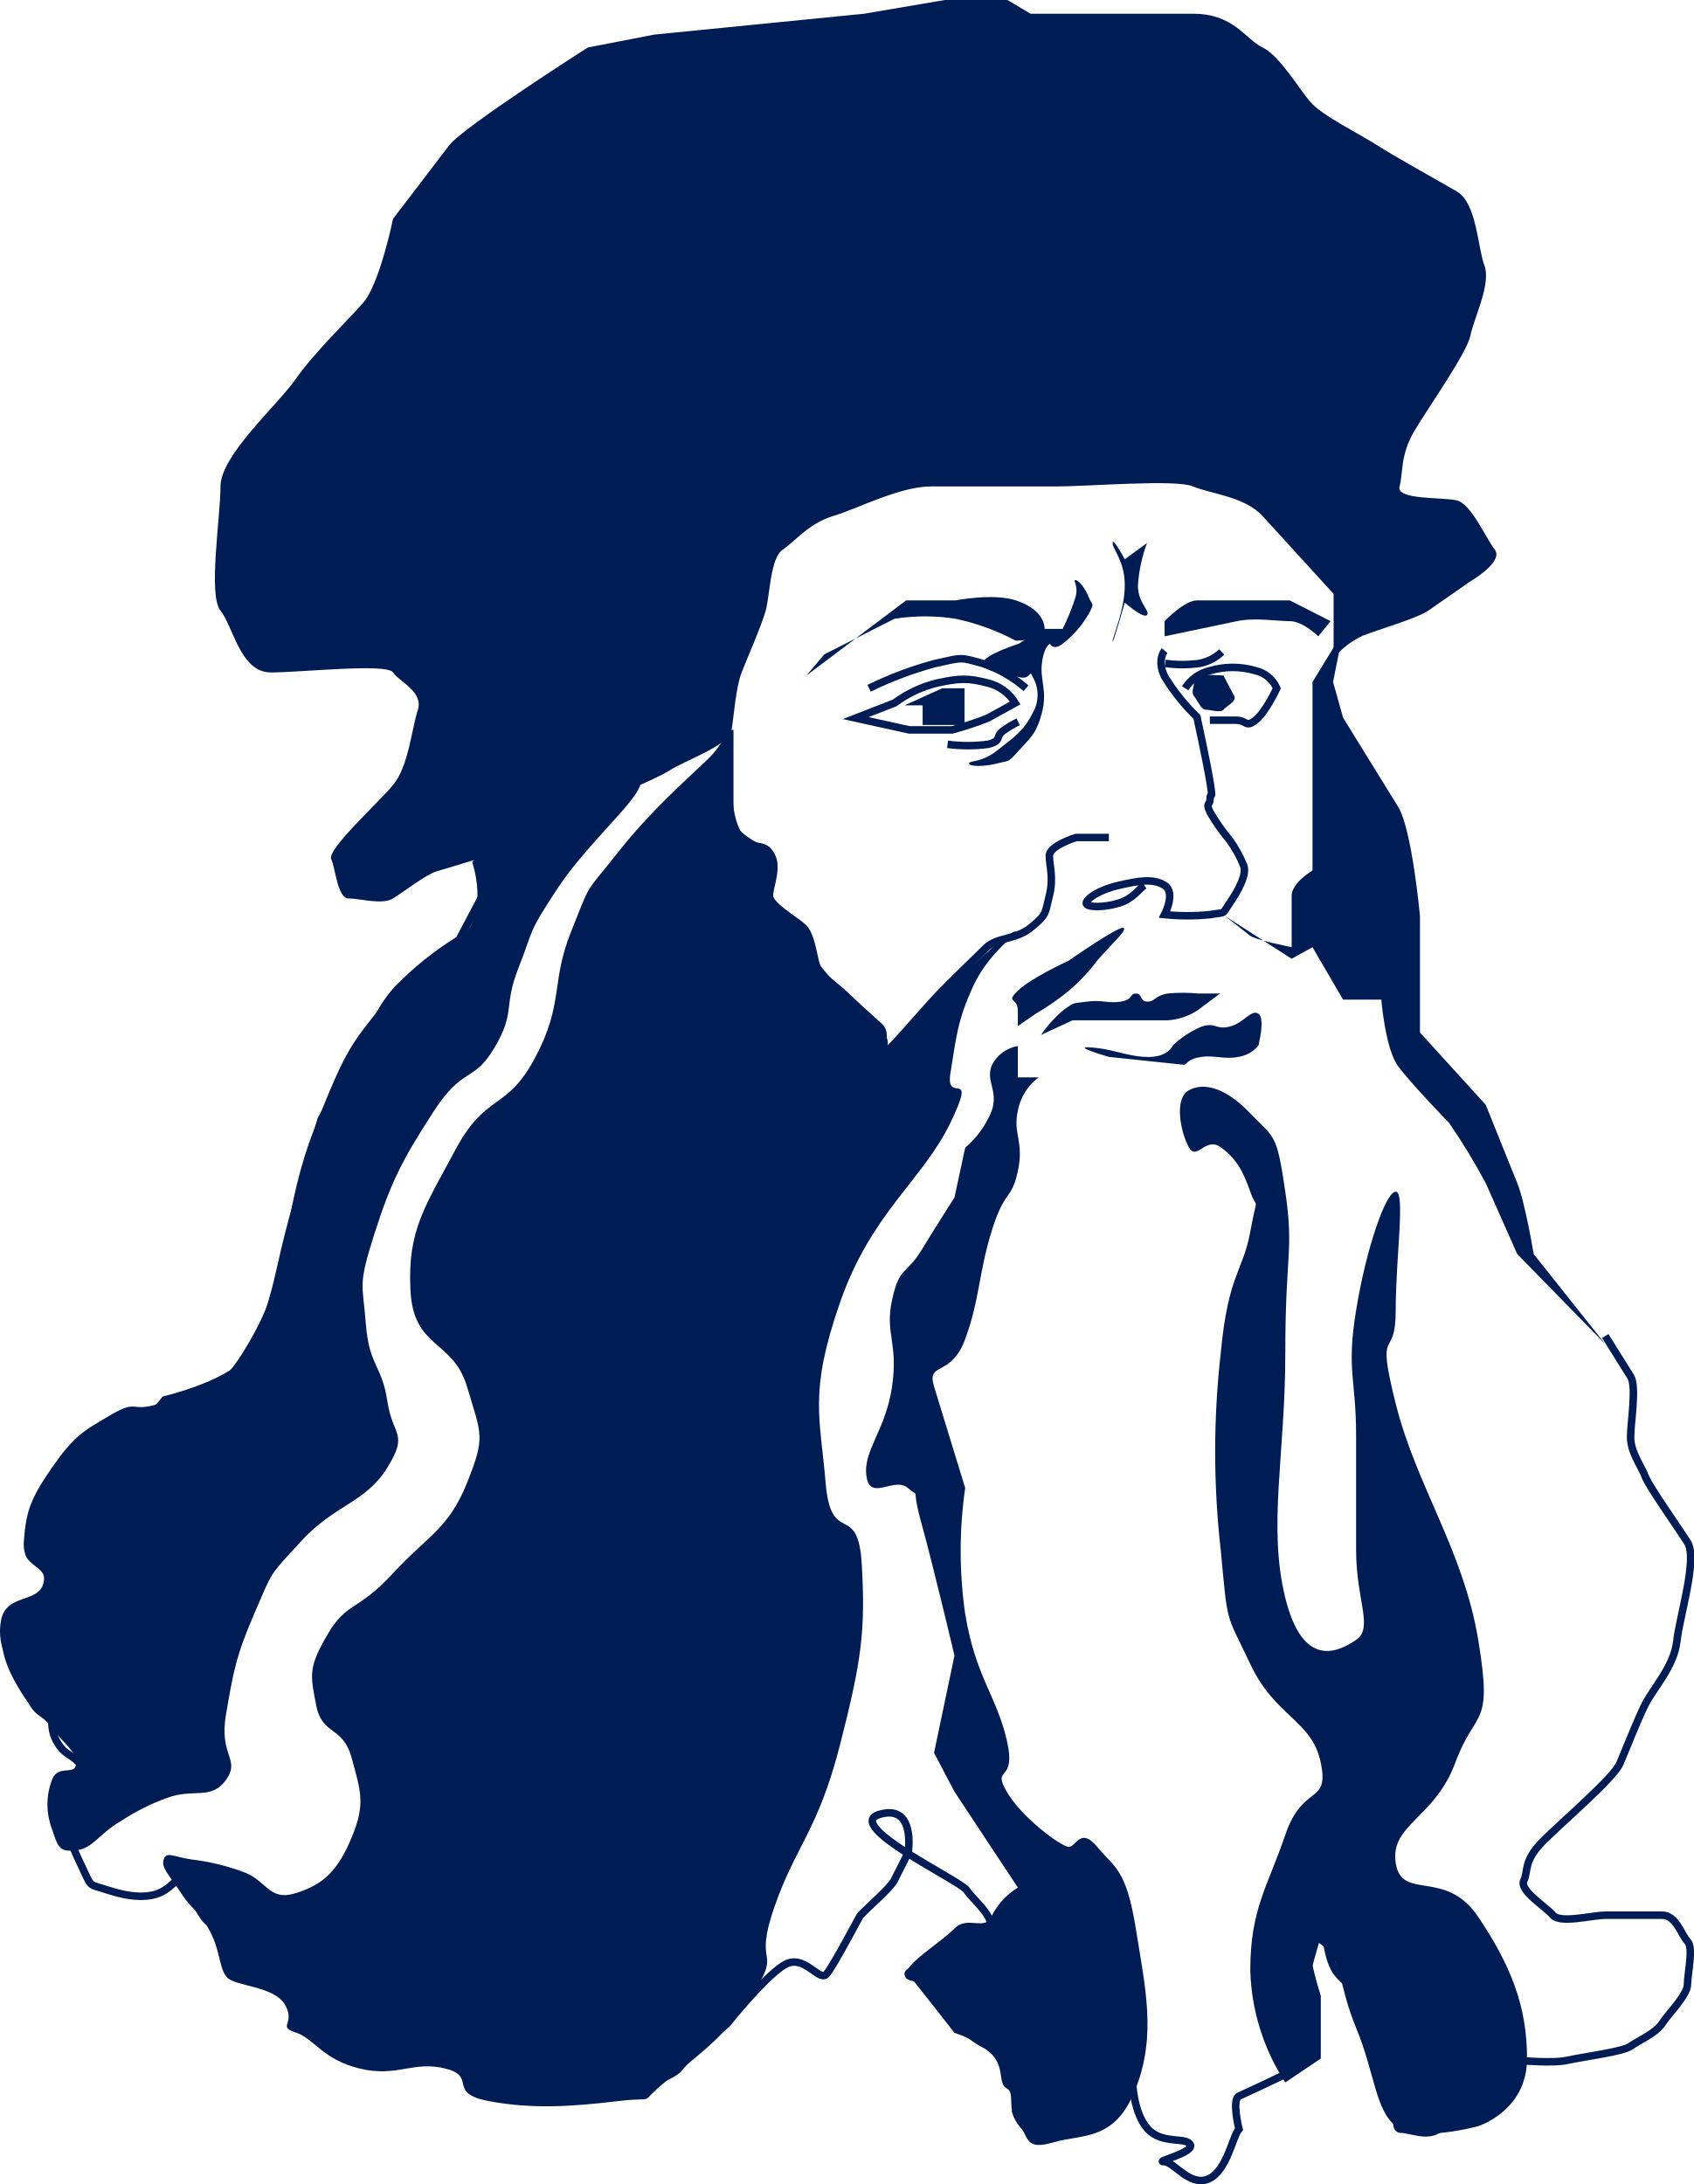
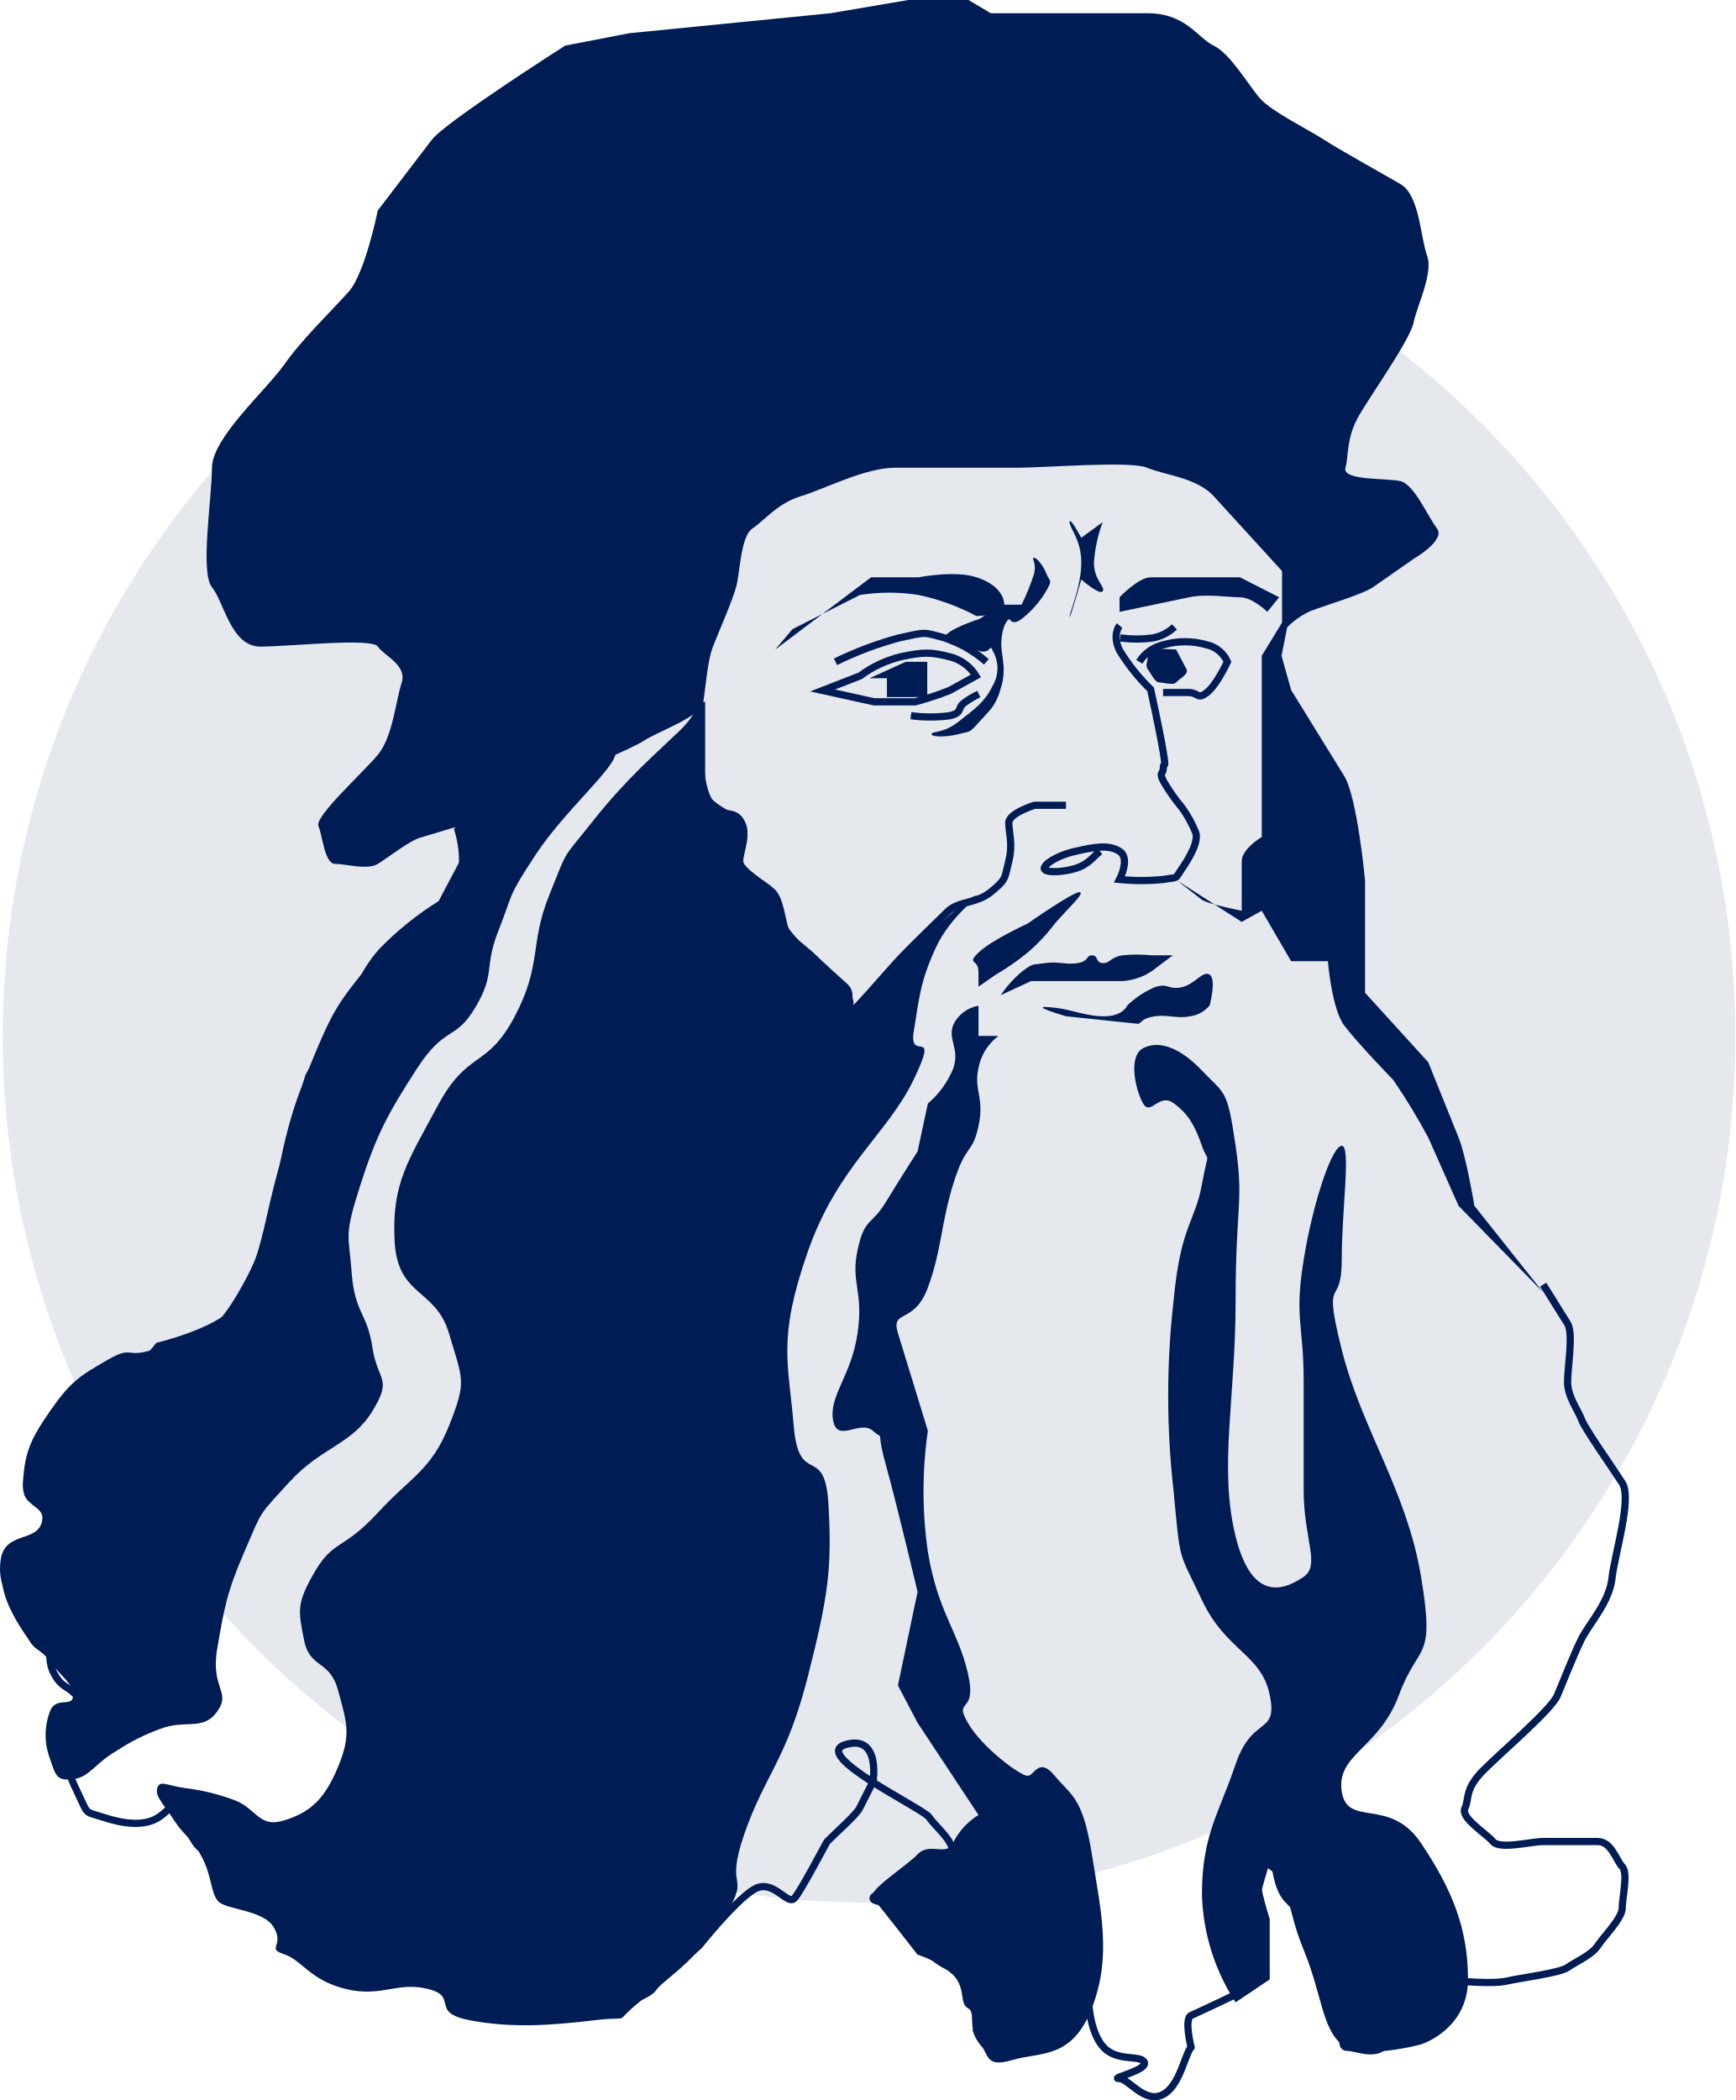
- <svg xmlns="http://www.w3.org/2000/svg" width="225.555" height="290.841" viewBox="0 0 225.555 290.841">
-   <defs>
-     <style>
-       .cls-1 {
-         fill: #001c55;
-       }
- 
-       .cls-2, .cls-3 {
-         fill: none;
-       }
- 
-       .cls-2 {
-         stroke: #001c55;
-       }
- 
-       .cls-3 {
-         stroke: #707070;
-       }
-     </style>
-   </defs>
-   <g id="Group_357" data-name="Group 357" transform="translate(-1541.621 -276.503)">
-     <path id="Path_5124" data-name="Path 5124" class="cls-1" d="M-22321.824,3930.555c.754,0-3.443,2.575-5.6,7.265s-2.264,6.952-3.02,11.494,3.684-.993,0,6.675-10.572,12.012-14.73,24-2.635,15.209-1.906,23.949,4.348,2.268,4.824,11.009,0,12.565-2.918,23.955-5.918,13.431-8.744,21.6.979,5.348-2.564,11.087-7.025,8.188-11.605,11.869-.768,2.141-6.719,2.855-11.359,1.085-17.084,0-1.512-3.255-5.814-4.34-6.41,1.2-11.4,0-6.068-4.009-8.561-4.817.051-1.138-1.4-3.676-6.693-2.429-7.762-3.694-.8-3.465-2.32-6.258-2.234-2.564-3.754-4.912-2.686-3.361-2.326-4.481,1.176-.39,3.764,0a29.535,29.535,0,0,1,6.588,1.56c3.449,1.12,3.541,4.05,7.213,2.921s5.611-2.943,7.48-7.437,1.182-6.144,0-10.538-3.926-2.925-4.732-7.041-1.043-5.038,1.5-9.423,4.029-3.057,8.682-8.117,7.439-5.913,9.92-12.125,1.889-6.314,0-12.72-7.158-5-7.551-12.9,1.83-10.948,5.984-18.694,6.775-5.024,10.629-12.29,2.045-9.967,4.779-16.773,1.625-4.72,6.164-10.448,8.424-9.042,11.994-12.465,2.275-5.718,2.848-3.412-.146,8.857,1.242,12.279,3.416,1.127,4.8,3.6-1.1,3.72,0,6.332,2.668,1.81,4.213,4.116-.152,2.1,2.625,5.4,5.281,4.969,7.615,7.807-2.256,5.048,0,3.562,4.611-5.315,9.021-9.508S-22322.58,3930.555-22321.824,3930.555Z" transform="translate(23998.641 -3530)" />
-     <path id="Path_5125" data-name="Path 5125" class="cls-1" d="M-22392.52,3918.233c2.494-2.16,3.092-.46,8.355-3.121s11.082-6.582,11.082-4.422-7.023,7.993-11.082,14.159-3.062,5.216-5.152,10.5-.363,5.842-3.2,10.647-4.158,2.381-8.156,8.574-5.59,9.138-7.836,16.2-1.578,6.472-1.152,12.049,2.145,5.478,2.859,10.26,2.867,4.2,0,8.868-7.053,4.952-11.469,9.785-3.693,3.772-6.2,9.547-2.861,7.99-3.816,13.554,1.977,5.922,0,8.7-4.414,1.051-7.908,2.419a28.233,28.233,0,0,0-6.066,3.055c-3.018,1.74-3.7,3.641-6,3.905s-2.4-.5-3.2-2.848a9.2,9.2,0,0,1,0-6.531c.8-2.181,3.2-.464,3.2-2.193s-1.461-2.419-3.2-4.726-2.043-.934-3.742-4.5-3.7-6.095-3.051-9.771,4.879-2.283,5.641-4.936-2.879-1.81-2.59-5.675.813-5.564,3.742-9.785,4.158-4.881,7.975-7.1,2.246.13,7.291-1.771,6.783-.03,11.725-9.152,3.625-16.227,8.041-27.337,4.721-10.788,9.625-17.1,6.422-4.494,9.992-8.154,1.313-10,1.313-10A13.855,13.855,0,0,1-22392.52,3918.233Z" transform="translate(24000 -3530)" />
-     <g id="Group_356" data-name="Group 356">
-       <path id="Path_5126" data-name="Path 5126" class="cls-1" d="M-22300.068,3951.693c-2.045,1.126-1.061,5.691,0,7.588s2.2-1.479,4.242,0,2.951,3.1,3.936,5.914.984-.05,0,5.333-2.951,5.608-3.936,16.2a116.313,116.313,0,0,0,0,26.169c.984,10.344.6,8.117,3.936,15.206s8.227,7.459,9.391,13.148-2.385,2.688-4.732,9.609-4.658,9.835-4.658,18.075a28.852,28.852,0,0,0,4.658,14.885l4.732-3.18v-8.372s-3.008-9.039,0-6.86,2.2,5.076,4.7,11.134,2.525,10.848,5.273,13.1,10.99,0,10.99,0,6.5-2.033,6.5-9-2.129-12.354-6.5-18.867-10.225-2.054-10.99-7.185,5.182-5.911,7.93-13.338,5.043-4.413,3.061-16.37-8.242-20.484-10.99-31.456,0-5.372,0-12.43,1.318-15.8,0-15.8-3.955,7.648-5.273,15.8,0,8.837,0,16.813V4012.9c0,6.768,2.357,10.385,0,11.984s-7.07,3.95-9.428-5.589,0-19.04,0-32.565,1.164-13.546,0-21.534-1.449-7.044-4.658-10.419S-22298.023,3950.567-22300.068,3951.693Z" transform="translate(24000 -3530)" />
-       <g id="Group_355" data-name="Group 355" transform="translate(-44 -11.274)">
-         <g id="Group_354" data-name="Group 354" transform="translate(1586.408 287.777)">
-           <path id="Path_5105" data-name="Path 5105" class="cls-1" d="M-22352.352,3894.207l2.391-2.828,9.344-4.735a26.121,26.121,0,0,1,8.129,0,30.673,30.673,0,0,1,8.023,2.925s3.848-.08,3.848-1.423-.879-2.961-3.848-3.949-8.023,0-8.023,0h-6.582Z" transform="translate(22458.947 -3804.245)" />
-           <path id="Path_5106" data-name="Path 5106" class="cls-1" d="M-22304.371,3888.985l9.637-2.02c2.406-.505,5.27,0,7.027,0s3.8,2.02,3.8,2.02l1.637-2.02-5.441-2.767h-12.32c-1.738,0-4.344,2.767-4.344,2.767Z" transform="translate(22458.666 -3804.247)" />
-           <path id="Path_5107" data-name="Path 5107" class="cls-2" d="M-22345.746,3899.937l5.184-2.017a15.721,15.721,0,0,1,5.645-2.653c3.1-.663,4.156-.663,6.758,0a5.93,5.93,0,0,1,3.652,2.653s-2.734,1.513-3.652,2.017a42.5,42.5,0,0,1-4.76,1.573h-5.7Z" transform="translate(22458.906 -3804.31)" />
-           <path id="Path_5104" data-name="Path 5104" class="cls-1" d="M-22396.664,3918.189l-5.437,1.639c-1.359.41-4.316,2.694-5.75,3.593s-4.434,0-5.922,0c-1.473,0-1.73-3.924-2.312-5.231s6.176-7.409,8.234-9.879,2.473-7.462,3.289-9.95-2.469-3.776-3.289-5.035-12.211,0-16.281,0-5.023-6.171-6.7-8.229,0-12.407,0-16.542,7.5-10.715,10.008-14.288,6.727-7.6,8.965-10.132,4-11.212,4-11.212,5.617-7.35,7.488-9.8,18.457-13.024,18.457-13.024l8.871-1.717,27.91-2.775,10.746-1.827h8.348l3.082,1.827h21.648c5.41,0,6.922,3.368,9.238,4.492s4.8,5.463,6.391,7.285,6.656,4.3,8.879,5.739,7.957,4.614,10.605,6.151,2.758,7.4,3.672,9.868-1.4,7-1.871,9.333-5.609,9.549-7.48,12.733-1.461,5.51-1.949,7.348,5.727,1.4,7.629,1.862,3.785,4.907,5.043,6.542-3.242,4.228-3.242,4.228l-5.609,3.911c-1.41.978-6.512,2.484-8.684,3.313a10.933,10.933,0,0,0-3.918,3.025v-8.571s-7.105-7.776-9.465-10.369-6.93-2.955-9.238-3.94-13.754,0-18.336,0h-16.578c-4.148,0-9.77,2.955-13.027,3.94s-5.031,3.348-6.7,4.463c-1.684,1.116-1.715,6.1-2.285,8.139s-2.4,6.173-3.2,8.229-1.02,5.822-1.359,7.762-6.133,3.936-8.176,5.249-8.215,3.721-10.953,4.961S-22396.664,3918.189-22396.664,3918.189Z" transform="translate(22459.406 -3803.778)" />
-           <path id="Path_5108" data-name="Path 5108" class="cls-1" d="M-21164.213,3893.246h2.41v2.614h5.584v-4.888h-2.971Z" transform="translate(21283.873 -3799.316)" />
-           <path id="Path_5109" data-name="Path 5109" class="cls-2" d="M-21129.43,3885.928s-1.076,1.249,0,3.458a27.41,27.41,0,0,0,4.3,5.378s1.318,6.022,1.758,8.739,0,1.14,0,2.129-.65.443,0,1.826a25.889,25.889,0,0,0,2.6,3.708,16.691,16.691,0,0,1,1.867,3.375c.467,1.208-.75,3.388-1.867,5.024s-.436,1.14-2.6,1.521a30,30,0,0,1-6.062,0s1.529-2.921,0-3.895-3.508-.594-6.117,0-4.316,1.781-4.316,2.374,2.383.594,4.316,0,2.564-1.781,3.42-2.374" transform="translate(21283.727 -3799.287)" />
-           <path id="Path_5110" data-name="Path 5110" class="cls-2" d="M-21187.619,3896.548v11.465c0,2.866,3.957,3.965,5.279,5.286s0,3.994,0,5.324,3.355,3.164,4.482,4.218,1.352,3.888,1.8,5.184,2.85,2.871,3.8,3.828,3.412,3.144,4.553,4.192,0,2.969,0,3.957,5.893-6.112,7.854-8.149,4.725-4.672,6.3-6.231,3.945-1.031,6.068-2.781,1.818-1.833,2.424-4.218,0-3.992,0-5.324,3.561-2.423,3.561-2.423h4.365" transform="translate(21284.006 -3799.348)" />
-           <path id="Path_5111" data-name="Path 5111" class="cls-1" d="M-21121.318,3921.24s2.51,1.955,3.342,2.607,5.57,1.555,5.57,1.555v-6.858c0-1.714,2.775-3.355,2.775-3.355v-25.1l4.07-6.649-1.336,6.649,1.336,4.756s5.5,8.91,7.338,11.879,2.9,14.521,2.9,14.521v15.523l8.754,9.626s3.143,7.817,4.2,10.422,2.191,9.458,2.191,9.458l9.533,11.994-11.725-11.994s-3.15-7.093-4.2-9.458a85.727,85.727,0,0,0-4.838-7.962s-5.115-5.284-6.82-7.581-2.244-8.883-2.244-8.883h-5.094l-4.07-6.985-2.775,1.544Z" transform="translate(21283.621 -3799.272)" />
-           <path id="Path_5112" data-name="Path 5112" class="cls-2" d="M-21168.955,3890.954a48.633,48.633,0,0,1,8.818-3.313c3.777-.828,3.268-.828,6.287,0a16.966,16.966,0,0,1,5.789,3.313" transform="translate(21283.9 -3799.296)" />
-           <path id="Path_5113" data-name="Path 5113" class="cls-2" d="M-21126.619,3890.959a5.315,5.315,0,0,1,3.287-2.342,10.742,10.742,0,0,1,6.08,0,4.058,4.058,0,0,1,2.832,2.342s-1.469,3.188-2.832,4.251-1.1,0-2.621,0h-3.459" transform="translate(21283.65 -3799.302)" />
-           <path id="Path_5114" data-name="Path 5114" class="cls-2" d="M-21129.291,3887.632a16.621,16.621,0,0,0,4.564,0,5.985,5.985,0,0,0,2.959-1.52" transform="translate(21283.668 -3799.287)" />
-           <path id="Path_5115" data-name="Path 5115" class="cls-1" d="M-21120.508,3889.267s1.078,2.044,1.438,2.728-1.078,1.365-1.437,1.819-1.781,0-2.373,0-1.172-1.365-1.559-1.819,0-1.264,0-1.686v-1.042C-21124.439,3889.005-21120.508,3889.267-21120.508,3889.267Z" transform="translate(21282.639 -3799.305)" />
-           <path id="Path_5116" data-name="Path 5116" class="cls-3" d="M-21221.3,3925.785h0" transform="translate(21284.203 -3799.519)" />
-           <path id="Path_5117" data-name="Path 5117" class="cls-2" d="M-21071.621,3977.366s2.535,4.052,3.375,5.4,0,6.06,0,8.081,1.461,3.912,1.941,5.216,4.225,6.575,5.629,8.766-1.061,9.909-1.418,13.211-3.16,6.288-4.211,8.383-2.527,5.9-3.371,7.872-7.721,7.8-10.295,10.4-1.875,3.9-2.5,5.207,2.912,3.445,3.883,4.595,5.229,0,6.969,0h7.563c1.895,0,2.539,2.606,3.383,3.475s0,4.3,0,5.732-2.535,3.911-3.383,5.216-3.137,2.265-4.187,3.021-6.281,1.4-8.373,1.87-6.105,0-8.145,0-2.291,3.584-3.053,4.779-4.521,3.3-6.029,4.4-3.738,0-4.982,0,0-3.3,0-4.4-2.023-7.253-2.7-9.67-4.225-4.929-5.639-6.572-1.486-4.644-1.986-6.193-2.518,7.577-3.357,10.1,0,7.554,0,7.554v1.036s-1.98.976-3.953,1.911-2.949,1.374-3.936,1.832,0,4.4,0,4.4h0c-.887.989-1.568,5.547-4.064,6.631s-4.582-2.3-5.918-2.3,4.033-1.176,3.5-2.26-3.721,0-5.643-2.076-2.045-6.229-2.045-6.229-1.289.448-3.578,1.454-5.574,2.57-5.574,2.57a14.177,14.177,0,0,1-2.93,2.205c-1.223.551-1.1.551-1.961,0a5.4,5.4,0,0,1-1.461-2.205l3.422-2.192-1.961-1.832-2.955-2.947s1.963-1.4,1.494-1.87-2.525,0-3.367,0-3.178-1.6-4.238-3.021.711-1.358,0-2.663-1.148-1.576-2.842-2.553-3.932-.717-3.932-1.356,2.947-.9,3.932-1.2,1.072-1.926,2.842-3.174,3.984-.113,4.238-1.817-2.42-3.75-3.225-5-16.516-8.627-11.613-10.081,3.826,5.11,3.826,5.11-1.408,2.789-1.879,3.719-3.354,3.445-4.473,4.595c-.125.13-3.637,6.879-4.531,7.851-1.006,1.093-2.973-2.845-5.652-1.2s-7.557,7.774-7.557,7.774-5.748,4.883-6.395,5.927-7.088,3.365-7.088,3.365-9.979,1.1-16.109,0-3.742-3.3-8.41-4.4-7.7,0-10.262,0-5.2-2.357-6.926-3.142-2.365-2.331-2.635-4.412-3.119-2.632-4.334-3.91-2.441.346-3.785-1.2-1.594-4.991-1.594-4.991a3.691,3.691,0,0,1-2.309-1.658,28.1,28.1,0,0,1-2.432-4.595c-.609-1.149-.723.009-2.617,1.252s-4.748.929-7.578,0-2.023-.154-3.738-3.714-3.127-8.437-3.127-10.525,1.865,2.17,3.127,2.17a1.933,1.933,0,0,0,1.916-2.17c0-1.2-.654-1.2-1.916-2.618s-2.07-1.081-3.127-3.049-.189-3.367-1.111-4.823-1.166,1.094-2.568-1-3.031-4.94-3.031-7.381,3.031-2.38,3.031-2.38,2.76,1.605,3.68,0,.92-3.982,0-6.421-3.68-1.307-3.68-3.337,2.76-2.321,3.68-4.781a8.259,8.259,0,0,0,0-5.057s4.258-4.909,6.865-6.544,1.67.915,3.564,0a15.248,15.248,0,0,0,4.014-3.661s8.156-1.915,10.957-5.178,1.33-1.582,2.857-6.349,1.506-6.269,3.256-12.72,3.752-13.083,3.752-13.083,4.863-8.886,5.809-9.889,1.2-3.937,4.342-7.447a42.856,42.856,0,0,1,8.215-6.592l3.262-6.172v-4.459" transform="translate(21284.594 -3799.451)" />
-           <path id="Path_5118" data-name="Path 5118" class="cls-1" d="M-21147.937,3937.377a15.781,15.781,0,0,1,3.029-3.342c1.533-1.109,1.2-.82,3.1-1.094s2.883.27,4.514,0,1.131-1.079,2.012-1.079.465,1.079,1.512,1.079.984-.809,2.676-1.079a20.755,20.755,0,0,1,4.094,0h2.9l-2.9,2.173a8.129,8.129,0,0,1-4.094,1.394h-12.648Z" transform="translate(21285.773 -3799.555)" />
-           <path id="Path_5119" data-name="Path 5119" class="cls-1" d="M-21136.857,3940.319h0c-4.416-1.323-3.713-1.451-1.316-1.153,2.236.274,4.377,1.24,6.828,1.153s2.975-1.5,2.975-1.5a12.528,12.528,0,0,1,3.838-2.53c1.889-.632,1.824.432,3.719,0s2.893-2.359,3.857-1.727,0,4.257,0,4.257a4.308,4.308,0,0,1-2.668,1.5c-1.895.375-3.105-.263-4.908,0s-1.725.788-2.3,1.05" transform="translate(21283.732 -3799.571)" />
-           <path id="Path_5120" data-name="Path 5120" class="cls-2" d="M-21158.445,3898.463a20.528,20.528,0,0,0,5.395,0c1.842-.444.973-1.024,1.975-1.774a12.664,12.664,0,0,1,2.037-1.226" transform="translate(21283.834 -3799.342)" />
-           <path id="Path_5121" data-name="Path 5121" class="cls-1" d="M-21153.73,3887.576c0-1.111,4.789-2.622,4.789-2.622l3.072-1.973h2.77a30.765,30.765,0,0,0,1.711-4.245c.428-1.624-.437-2.251,0-2.251s1.311,1.126,1.748,2.251.865.694,0,2.249a13.564,13.564,0,0,1-3.459,3.969c-1.287.992-1.689,0-1.689,0s-.811.32-1.08,2.622.768,3.685,0,6.585-1.578,3.333-3.072,5.019-1.244,1.293-2.9,1.724-3.73.431-3.73,0,1.609-.039,3.73-1.724,3.566-2.573,4.754-5.019a4.737,4.737,0,0,0,0-4.764c-.463-1.191-.191.456-1.852,0S-21153.73,3888.687-21153.73,3887.576Z" transform="translate(21283.822 -3799.231)" />
+ <svg xmlns="http://www.w3.org/2000/svg" width="240.379" height="290.841" viewBox="0 0 240.379 290.841">
+   <g id="Group_367" data-name="Group 367" transform="translate(-1545.621 -287.503)">
+     <circle id="Ellipse_126" data-name="Ellipse 126" cx="120" cy="120" r="120" transform="translate(1546 311)" fill="#e5e8ed" />
+     <g id="Group_357" data-name="Group 357" transform="translate(4 11)">
+       <path id="Path_5124" data-name="Path 5124" d="M-22321.824,3930.555c.754,0-3.443,2.575-5.6,7.265s-2.264,6.952-3.02,11.494,3.684-.993,0,6.675-10.572,12.012-14.73,24-2.635,15.209-1.906,23.949,4.348,2.268,4.824,11.009,0,12.565-2.918,23.955-5.918,13.431-8.744,21.6.979,5.348-2.564,11.087-7.025,8.188-11.605,11.869-.768,2.141-6.719,2.855-11.359,1.085-17.084,0-1.512-3.255-5.814-4.34-6.41,1.2-11.4,0-6.068-4.009-8.561-4.817.051-1.138-1.4-3.676-6.693-2.429-7.762-3.694-.8-3.465-2.32-6.258-2.234-2.564-3.754-4.912-2.686-3.361-2.326-4.481,1.176-.39,3.764,0a29.535,29.535,0,0,1,6.588,1.56c3.449,1.12,3.541,4.05,7.213,2.921s5.611-2.943,7.48-7.437,1.182-6.144,0-10.538-3.926-2.925-4.732-7.041-1.043-5.038,1.5-9.423,4.029-3.057,8.682-8.117,7.439-5.913,9.92-12.125,1.889-6.314,0-12.72-7.158-5-7.551-12.9,1.83-10.948,5.984-18.694,6.775-5.024,10.629-12.29,2.045-9.967,4.779-16.773,1.625-4.72,6.164-10.448,8.424-9.042,11.994-12.465,2.275-5.718,2.848-3.412-.146,8.857,1.242,12.279,3.416,1.127,4.8,3.6-1.1,3.72,0,6.332,2.668,1.81,4.213,4.116-.152,2.1,2.625,5.4,5.281,4.969,7.615,7.807-2.256,5.048,0,3.562,4.611-5.315,9.021-9.508S-22322.58,3930.555-22321.824,3930.555Z" transform="translate(23998.641 -3530)" fill="#001c55" />
+       <path id="Path_5125" data-name="Path 5125" d="M-22392.52,3918.233c2.494-2.16,3.092-.46,8.355-3.121s11.082-6.582,11.082-4.422-7.023,7.993-11.082,14.159-3.062,5.216-5.152,10.5-.363,5.842-3.2,10.647-4.158,2.381-8.156,8.574-5.59,9.138-7.836,16.2-1.578,6.472-1.152,12.049,2.145,5.478,2.859,10.26,2.867,4.2,0,8.868-7.053,4.952-11.469,9.785-3.693,3.772-6.2,9.547-2.861,7.99-3.816,13.554,1.977,5.922,0,8.7-4.414,1.051-7.908,2.419a28.233,28.233,0,0,0-6.066,3.055c-3.018,1.74-3.7,3.641-6,3.905s-2.4-.5-3.2-2.848a9.2,9.2,0,0,1,0-6.531c.8-2.181,3.2-.464,3.2-2.193s-1.461-2.419-3.2-4.726-2.043-.934-3.742-4.5-3.7-6.095-3.051-9.771,4.879-2.283,5.641-4.936-2.879-1.81-2.59-5.675.813-5.564,3.742-9.785,4.158-4.881,7.975-7.1,2.246.13,7.291-1.771,6.783-.03,11.725-9.152,3.625-16.227,8.041-27.337,4.721-10.788,9.625-17.1,6.422-4.494,9.992-8.154,1.313-10,1.313-10A13.855,13.855,0,0,1-22392.52,3918.233Z" transform="translate(24000 -3530)" fill="#001c55" />
+       <g id="Group_356" data-name="Group 356">
+         <path id="Path_5126" data-name="Path 5126" d="M-22300.068,3951.693c-2.045,1.126-1.061,5.691,0,7.588s2.2-1.479,4.242,0,2.951,3.1,3.936,5.914.984-.05,0,5.333-2.951,5.608-3.936,16.2a116.313,116.313,0,0,0,0,26.169c.984,10.344.6,8.117,3.936,15.206s8.227,7.459,9.391,13.148-2.385,2.688-4.732,9.609-4.658,9.835-4.658,18.075a28.852,28.852,0,0,0,4.658,14.885l4.732-3.18v-8.372s-3.008-9.039,0-6.86,2.2,5.076,4.7,11.134,2.525,10.848,5.273,13.1,10.99,0,10.99,0,6.5-2.033,6.5-9-2.129-12.354-6.5-18.867-10.225-2.054-10.99-7.185,5.182-5.911,7.93-13.338,5.043-4.413,3.061-16.37-8.242-20.484-10.99-31.456,0-5.372,0-12.43,1.318-15.8,0-15.8-3.955,7.648-5.273,15.8,0,8.837,0,16.813V4012.9c0,6.768,2.357,10.385,0,11.984s-7.07,3.95-9.428-5.589,0-19.04,0-32.565,1.164-13.546,0-21.534-1.449-7.044-4.658-10.419S-22298.023,3950.567-22300.068,3951.693Z" transform="translate(24000 -3530)" fill="#001c55" />
+         <g id="Group_355" data-name="Group 355" transform="translate(-44 -11.274)">
+           <g id="Group_354" data-name="Group 354" transform="translate(1586.408 287.777)">
+             <path id="Path_5105" data-name="Path 5105" d="M-22352.352,3894.207l2.391-2.828,9.344-4.735a26.121,26.121,0,0,1,8.129,0,30.673,30.673,0,0,1,8.023,2.925s3.848-.08,3.848-1.423-.879-2.961-3.848-3.949-8.023,0-8.023,0h-6.582Z" transform="translate(22458.947 -3804.245)" fill="#001c55" />
+             <path id="Path_5106" data-name="Path 5106" d="M-22304.371,3888.985l9.637-2.02c2.406-.505,5.27,0,7.027,0s3.8,2.02,3.8,2.02l1.637-2.02-5.441-2.767h-12.32c-1.738,0-4.344,2.767-4.344,2.767Z" transform="translate(22458.666 -3804.247)" fill="#001c55" />
+             <path id="Path_5107" data-name="Path 5107" d="M-22345.746,3899.937l5.184-2.017a15.721,15.721,0,0,1,5.645-2.653c3.1-.663,4.156-.663,6.758,0a5.93,5.93,0,0,1,3.652,2.653s-2.734,1.513-3.652,2.017a42.5,42.5,0,0,1-4.76,1.573h-5.7Z" transform="translate(22458.906 -3804.31)" fill="none" stroke="#001c55" stroke-width="1" />
+             <path id="Path_5104" data-name="Path 5104" d="M-22396.664,3918.189l-5.437,1.639c-1.359.41-4.316,2.694-5.75,3.593s-4.434,0-5.922,0c-1.473,0-1.73-3.924-2.312-5.231s6.176-7.409,8.234-9.879,2.473-7.462,3.289-9.95-2.469-3.776-3.289-5.035-12.211,0-16.281,0-5.023-6.171-6.7-8.229,0-12.407,0-16.542,7.5-10.715,10.008-14.288,6.727-7.6,8.965-10.132,4-11.212,4-11.212,5.617-7.35,7.488-9.8,18.457-13.024,18.457-13.024l8.871-1.717,27.91-2.775,10.746-1.827h8.348l3.082,1.827h21.648c5.41,0,6.922,3.368,9.238,4.492s4.8,5.463,6.391,7.285,6.656,4.3,8.879,5.739,7.957,4.614,10.605,6.151,2.758,7.4,3.672,9.868-1.4,7-1.871,9.333-5.609,9.549-7.48,12.733-1.461,5.51-1.949,7.348,5.727,1.4,7.629,1.862,3.785,4.907,5.043,6.542-3.242,4.228-3.242,4.228l-5.609,3.911c-1.41.978-6.512,2.484-8.684,3.313a10.933,10.933,0,0,0-3.918,3.025v-8.571s-7.105-7.776-9.465-10.369-6.93-2.955-9.238-3.94-13.754,0-18.336,0h-16.578c-4.148,0-9.77,2.955-13.027,3.94s-5.031,3.348-6.7,4.463c-1.684,1.116-1.715,6.1-2.285,8.139s-2.4,6.173-3.2,8.229-1.02,5.822-1.359,7.762-6.133,3.936-8.176,5.249-8.215,3.721-10.953,4.961S-22396.664,3918.189-22396.664,3918.189Z" transform="translate(22459.406 -3803.778)" fill="#001c55" />
+             <path id="Path_5108" data-name="Path 5108" d="M-21164.213,3893.246h2.41v2.614h5.584v-4.888h-2.971Z" transform="translate(21283.873 -3799.316)" fill="#001c55" />
+             <path id="Path_5109" data-name="Path 5109" d="M-21129.43,3885.928s-1.076,1.249,0,3.458a27.41,27.41,0,0,0,4.3,5.378s1.318,6.022,1.758,8.739,0,1.14,0,2.129-.65.443,0,1.826a25.889,25.889,0,0,0,2.6,3.708,16.691,16.691,0,0,1,1.867,3.375c.467,1.208-.75,3.388-1.867,5.024s-.436,1.14-2.6,1.521a30,30,0,0,1-6.062,0s1.529-2.921,0-3.895-3.508-.594-6.117,0-4.316,1.781-4.316,2.374,2.383.594,4.316,0,2.564-1.781,3.42-2.374" transform="translate(21283.727 -3799.287)" fill="none" stroke="#001c55" stroke-width="1" />
+             <path id="Path_5110" data-name="Path 5110" d="M-21187.619,3896.548v11.465c0,2.866,3.957,3.965,5.279,5.286s0,3.994,0,5.324,3.355,3.164,4.482,4.218,1.352,3.888,1.8,5.184,2.85,2.871,3.8,3.828,3.412,3.144,4.553,4.192,0,2.969,0,3.957,5.893-6.112,7.854-8.149,4.725-4.672,6.3-6.231,3.945-1.031,6.068-2.781,1.818-1.833,2.424-4.218,0-3.992,0-5.324,3.561-2.423,3.561-2.423h4.365" transform="translate(21284.006 -3799.348)" fill="none" stroke="#001c55" stroke-width="1" />
+             <path id="Path_5111" data-name="Path 5111" d="M-21121.318,3921.24s2.51,1.955,3.342,2.607,5.57,1.555,5.57,1.555v-6.858c0-1.714,2.775-3.355,2.775-3.355v-25.1l4.07-6.649-1.336,6.649,1.336,4.756s5.5,8.91,7.338,11.879,2.9,14.521,2.9,14.521v15.523l8.754,9.626s3.143,7.817,4.2,10.422,2.191,9.458,2.191,9.458l9.533,11.994-11.725-11.994s-3.15-7.093-4.2-9.458a85.727,85.727,0,0,0-4.838-7.962s-5.115-5.284-6.82-7.581-2.244-8.883-2.244-8.883h-5.094l-4.07-6.985-2.775,1.544Z" transform="translate(21283.621 -3799.272)" fill="#001c55" />
+             <path id="Path_5112" data-name="Path 5112" d="M-21168.955,3890.954a48.633,48.633,0,0,1,8.818-3.313c3.777-.828,3.268-.828,6.287,0a16.966,16.966,0,0,1,5.789,3.313" transform="translate(21283.9 -3799.296)" fill="none" stroke="#001c55" stroke-width="1" />
+             <path id="Path_5113" data-name="Path 5113" d="M-21126.619,3890.959a5.315,5.315,0,0,1,3.287-2.342,10.742,10.742,0,0,1,6.08,0,4.058,4.058,0,0,1,2.832,2.342s-1.469,3.188-2.832,4.251-1.1,0-2.621,0h-3.459" transform="translate(21283.65 -3799.302)" fill="none" stroke="#001c55" stroke-width="1" />
+             <path id="Path_5114" data-name="Path 5114" d="M-21129.291,3887.632a16.621,16.621,0,0,0,4.564,0,5.985,5.985,0,0,0,2.959-1.52" transform="translate(21283.668 -3799.287)" fill="none" stroke="#001c55" stroke-width="1" />
+             <path id="Path_5115" data-name="Path 5115" d="M-21120.508,3889.267s1.078,2.044,1.438,2.728-1.078,1.365-1.437,1.819-1.781,0-2.373,0-1.172-1.365-1.559-1.819,0-1.264,0-1.686v-1.042C-21124.439,3889.005-21120.508,3889.267-21120.508,3889.267Z" transform="translate(21282.639 -3799.305)" fill="#001c55" />
+             <path id="Path_5116" data-name="Path 5116" d="M-21221.3,3925.785h0" transform="translate(21284.203 -3799.519)" fill="none" stroke="#707070" stroke-width="1" />
+             <path id="Path_5117" data-name="Path 5117" d="M-21071.621,3977.366s2.535,4.052,3.375,5.4,0,6.06,0,8.081,1.461,3.912,1.941,5.216,4.225,6.575,5.629,8.766-1.061,9.909-1.418,13.211-3.16,6.288-4.211,8.383-2.527,5.9-3.371,7.872-7.721,7.8-10.295,10.4-1.875,3.9-2.5,5.207,2.912,3.445,3.883,4.595,5.229,0,6.969,0h7.563c1.895,0,2.539,2.606,3.383,3.475s0,4.3,0,5.732-2.535,3.911-3.383,5.216-3.137,2.265-4.187,3.021-6.281,1.4-8.373,1.87-6.105,0-8.145,0-2.291,3.584-3.053,4.779-4.521,3.3-6.029,4.4-3.738,0-4.982,0,0-3.3,0-4.4-2.023-7.253-2.7-9.67-4.225-4.929-5.639-6.572-1.486-4.644-1.986-6.193-2.518,7.577-3.357,10.1,0,7.554,0,7.554v1.036s-1.98.976-3.953,1.911-2.949,1.374-3.936,1.832,0,4.4,0,4.4h0c-.887.989-1.568,5.547-4.064,6.631s-4.582-2.3-5.918-2.3,4.033-1.176,3.5-2.26-3.721,0-5.643-2.076-2.045-6.229-2.045-6.229-1.289.448-3.578,1.454-5.574,2.57-5.574,2.57a14.177,14.177,0,0,1-2.93,2.205c-1.223.551-1.1.551-1.961,0a5.4,5.4,0,0,1-1.461-2.205l3.422-2.192-1.961-1.832-2.955-2.947s1.963-1.4,1.494-1.87-2.525,0-3.367,0-3.178-1.6-4.238-3.021.711-1.358,0-2.663-1.148-1.576-2.842-2.553-3.932-.717-3.932-1.356,2.947-.9,3.932-1.2,1.072-1.926,2.842-3.174,3.984-.113,4.238-1.817-2.42-3.75-3.225-5-16.516-8.627-11.613-10.081,3.826,5.11,3.826,5.11-1.408,2.789-1.879,3.719-3.354,3.445-4.473,4.595c-.125.13-3.637,6.879-4.531,7.851-1.006,1.093-2.973-2.845-5.652-1.2s-7.557,7.774-7.557,7.774-5.748,4.883-6.395,5.927-7.088,3.365-7.088,3.365-9.979,1.1-16.109,0-3.742-3.3-8.41-4.4-7.7,0-10.262,0-5.2-2.357-6.926-3.142-2.365-2.331-2.635-4.412-3.119-2.632-4.334-3.91-2.441.346-3.785-1.2-1.594-4.991-1.594-4.991a3.691,3.691,0,0,1-2.309-1.658,28.1,28.1,0,0,1-2.432-4.595c-.609-1.149-.723.009-2.617,1.252s-4.748.929-7.578,0-2.023-.154-3.738-3.714-3.127-8.437-3.127-10.525,1.865,2.17,3.127,2.17a1.933,1.933,0,0,0,1.916-2.17c0-1.2-.654-1.2-1.916-2.618s-2.07-1.081-3.127-3.049-.189-3.367-1.111-4.823-1.166,1.094-2.568-1-3.031-4.94-3.031-7.381,3.031-2.38,3.031-2.38,2.76,1.605,3.68,0,.92-3.982,0-6.421-3.68-1.307-3.68-3.337,2.76-2.321,3.68-4.781a8.259,8.259,0,0,0,0-5.057s4.258-4.909,6.865-6.544,1.67.915,3.564,0a15.248,15.248,0,0,0,4.014-3.661s8.156-1.915,10.957-5.178,1.33-1.582,2.857-6.349,1.506-6.269,3.256-12.72,3.752-13.083,3.752-13.083,4.863-8.886,5.809-9.889,1.2-3.937,4.342-7.447a42.856,42.856,0,0,1,8.215-6.592l3.262-6.172v-4.459" transform="translate(21284.594 -3799.451)" fill="none" stroke="#001c55" stroke-width="1" />
+             <path id="Path_5118" data-name="Path 5118" d="M-21147.937,3937.377a15.781,15.781,0,0,1,3.029-3.342c1.533-1.109,1.2-.82,3.1-1.094s2.883.27,4.514,0,1.131-1.079,2.012-1.079.465,1.079,1.512,1.079.984-.809,2.676-1.079a20.755,20.755,0,0,1,4.094,0h2.9l-2.9,2.173a8.129,8.129,0,0,1-4.094,1.394h-12.648Z" transform="translate(21285.773 -3799.555)" fill="#001c55" />
+             <path id="Path_5119" data-name="Path 5119" d="M-21136.857,3940.319h0c-4.416-1.323-3.713-1.451-1.316-1.153,2.236.274,4.377,1.24,6.828,1.153s2.975-1.5,2.975-1.5a12.528,12.528,0,0,1,3.838-2.53c1.889-.632,1.824.432,3.719,0s2.893-2.359,3.857-1.727,0,4.257,0,4.257a4.308,4.308,0,0,1-2.668,1.5c-1.895.375-3.105-.263-4.908,0s-1.725.788-2.3,1.05" transform="translate(21283.732 -3799.571)" fill="#001c55" />
+             <path id="Path_5120" data-name="Path 5120" d="M-21158.445,3898.463a20.528,20.528,0,0,0,5.395,0c1.842-.444.973-1.024,1.975-1.774a12.664,12.664,0,0,1,2.037-1.226" transform="translate(21283.834 -3799.342)" fill="none" stroke="#001c55" stroke-width="1" />
+             <path id="Path_5121" data-name="Path 5121" d="M-21153.73,3887.576c0-1.111,4.789-2.622,4.789-2.622l3.072-1.973h2.77a30.765,30.765,0,0,0,1.711-4.245c.428-1.624-.437-2.251,0-2.251s1.311,1.126,1.748,2.251.865.694,0,2.249a13.564,13.564,0,0,1-3.459,3.969c-1.287.992-1.689,0-1.689,0s-.811.32-1.08,2.622.768,3.685,0,6.585-1.578,3.333-3.072,5.019-1.244,1.293-2.9,1.724-3.73.431-3.73,0,1.609-.039,3.73-1.724,3.566-2.573,4.754-5.019a4.737,4.737,0,0,0,0-4.764c-.463-1.191-.191.456-1.852,0S-21153.73,3888.687-21153.73,3887.576Z" transform="translate(21283.822 -3799.231)" fill="#001c55" />
+           </g>
+           <path id="Path_5123" data-name="Path 5123" d="M-22311.7,3919.014l2.361-1.637a33.614,33.614,0,0,0,4.438-3.076,24.8,24.8,0,0,0,3.773-4.016c1.791-2.092,4.336-4.353,3.393-4.353s-7.166,4.353-7.166,4.353-5.1,2.345-6.8,4.016,0,.828,0,2.668v4.693a4.777,4.777,0,0,0-3.463,2.563c-.865,2.151.887,3.294,0,6.041a12.616,12.616,0,0,1-3.549,4.944l-1.426,6.632s-2.3,3.569-4.375,6.979-2.949,2.114-3.934,6.661.852,5.648,0,11.525-3.936,8.605-3.408,11.985,3.68-.045,5.516,1.534.275-.8,1.826,4.783,4.375,17.536,4.375,17.536l-2.721,12.946,2.721,5.177,8.438,12.763a9.556,9.556,0,0,0-3.463,3.746c-.865,2.161-3.234-.088-4.975,1.713s-7.066,5.046-6.2,6.051,6.2,7.843,6.2,7.843a13.538,13.538,0,0,1,4.975,2.853c1.74,1.848.8,3.93,1.984,4.538s-.074,2.821,1.479,4.619.8,3.727,4.73,2.572,8.234-.073,10.979-7.191,1.283-13.246,0-21.284-2.908-8.151-5.137-10.868-2.832,0-3.773,0-6.209-3.792-8.277-7.354,1.383-.974,0-6.895-4.15-8.4-5.533-16.789a58.5,58.5,0,0,1,0-16.758s-3.111-10.14-4.146-13.52,2.223-1.116,4.146-6.311,1.8-8.874,3.549-14.467,2.6-3.914,3.463-7.9-.691-4.938,0-8.06a7.2,7.2,0,0,1,2.764-4.425h-2.764" transform="translate(24032.859 -3494.593)" fill="#001c55" />
        </g>
-         <path id="Path_5123" data-name="Path 5123" class="cls-1" d="M-22311.7,3919.014l2.361-1.637a33.614,33.614,0,0,0,4.438-3.076,24.8,24.8,0,0,0,3.773-4.016c1.791-2.092,4.336-4.353,3.393-4.353s-7.166,4.353-7.166,4.353-5.1,2.345-6.8,4.016,0,.828,0,2.668v4.693a4.777,4.777,0,0,0-3.463,2.563c-.865,2.151.887,3.294,0,6.041a12.616,12.616,0,0,1-3.549,4.944l-1.426,6.632s-2.3,3.569-4.375,6.979-2.949,2.114-3.934,6.661.852,5.648,0,11.525-3.936,8.605-3.408,11.985,3.68-.045,5.516,1.534.275-.8,1.826,4.783,4.375,17.536,4.375,17.536l-2.721,12.946,2.721,5.177,8.438,12.763a9.556,9.556,0,0,0-3.463,3.746c-.865,2.161-3.234-.088-4.975,1.713s-7.066,5.046-6.2,6.051,6.2,7.843,6.2,7.843a13.538,13.538,0,0,1,4.975,2.853c1.74,1.848.8,3.93,1.984,4.538s-.074,2.821,1.479,4.619.8,3.727,4.73,2.572,8.234-.073,10.979-7.191,1.283-13.246,0-21.284-2.908-8.151-5.137-10.868-2.832,0-3.773,0-6.209-3.792-8.277-7.354,1.383-.974,0-6.895-4.15-8.4-5.533-16.789a58.5,58.5,0,0,1,0-16.758s-3.111-10.14-4.146-13.52,2.223-1.116,4.146-6.311,1.8-8.874,3.549-14.467,2.6-3.914,3.463-7.9-.691-4.938,0-8.06a7.2,7.2,0,0,1,2.764-4.425h-2.764" transform="translate(24032.859 -3494.593)" />
+         <path id="Path_5130" data-name="Path 5130" d="M-22307.225,3875.814c0,.867,1.623,2.363,1.623,5.636s-1.623,6.877-1.623,7.455,1.623-5.145,1.623-5.145,2.525,2.212,2.963,1.635-1.213-1.55-1.213-3.945a20.055,20.055,0,0,1,1.213-5.636l-2.963,2.168S-22307.225,3874.948-22307.225,3875.814Z" transform="translate(23997 -3527)" fill="#001c55" />
      </g>
-       <path id="Path_5130" data-name="Path 5130" class="cls-1" d="M-22307.225,3875.814c0,.867,1.623,2.363,1.623,5.636s-1.623,6.877-1.623,7.455,1.623-5.145,1.623-5.145,2.525,2.212,2.963,1.635-1.213-1.55-1.213-3.945a20.055,20.055,0,0,1,1.213-5.636l-2.963,2.168S-22307.225,3874.948-22307.225,3875.814Z" transform="translate(23997 -3527)" />
    </g>
  </g>
</svg>
